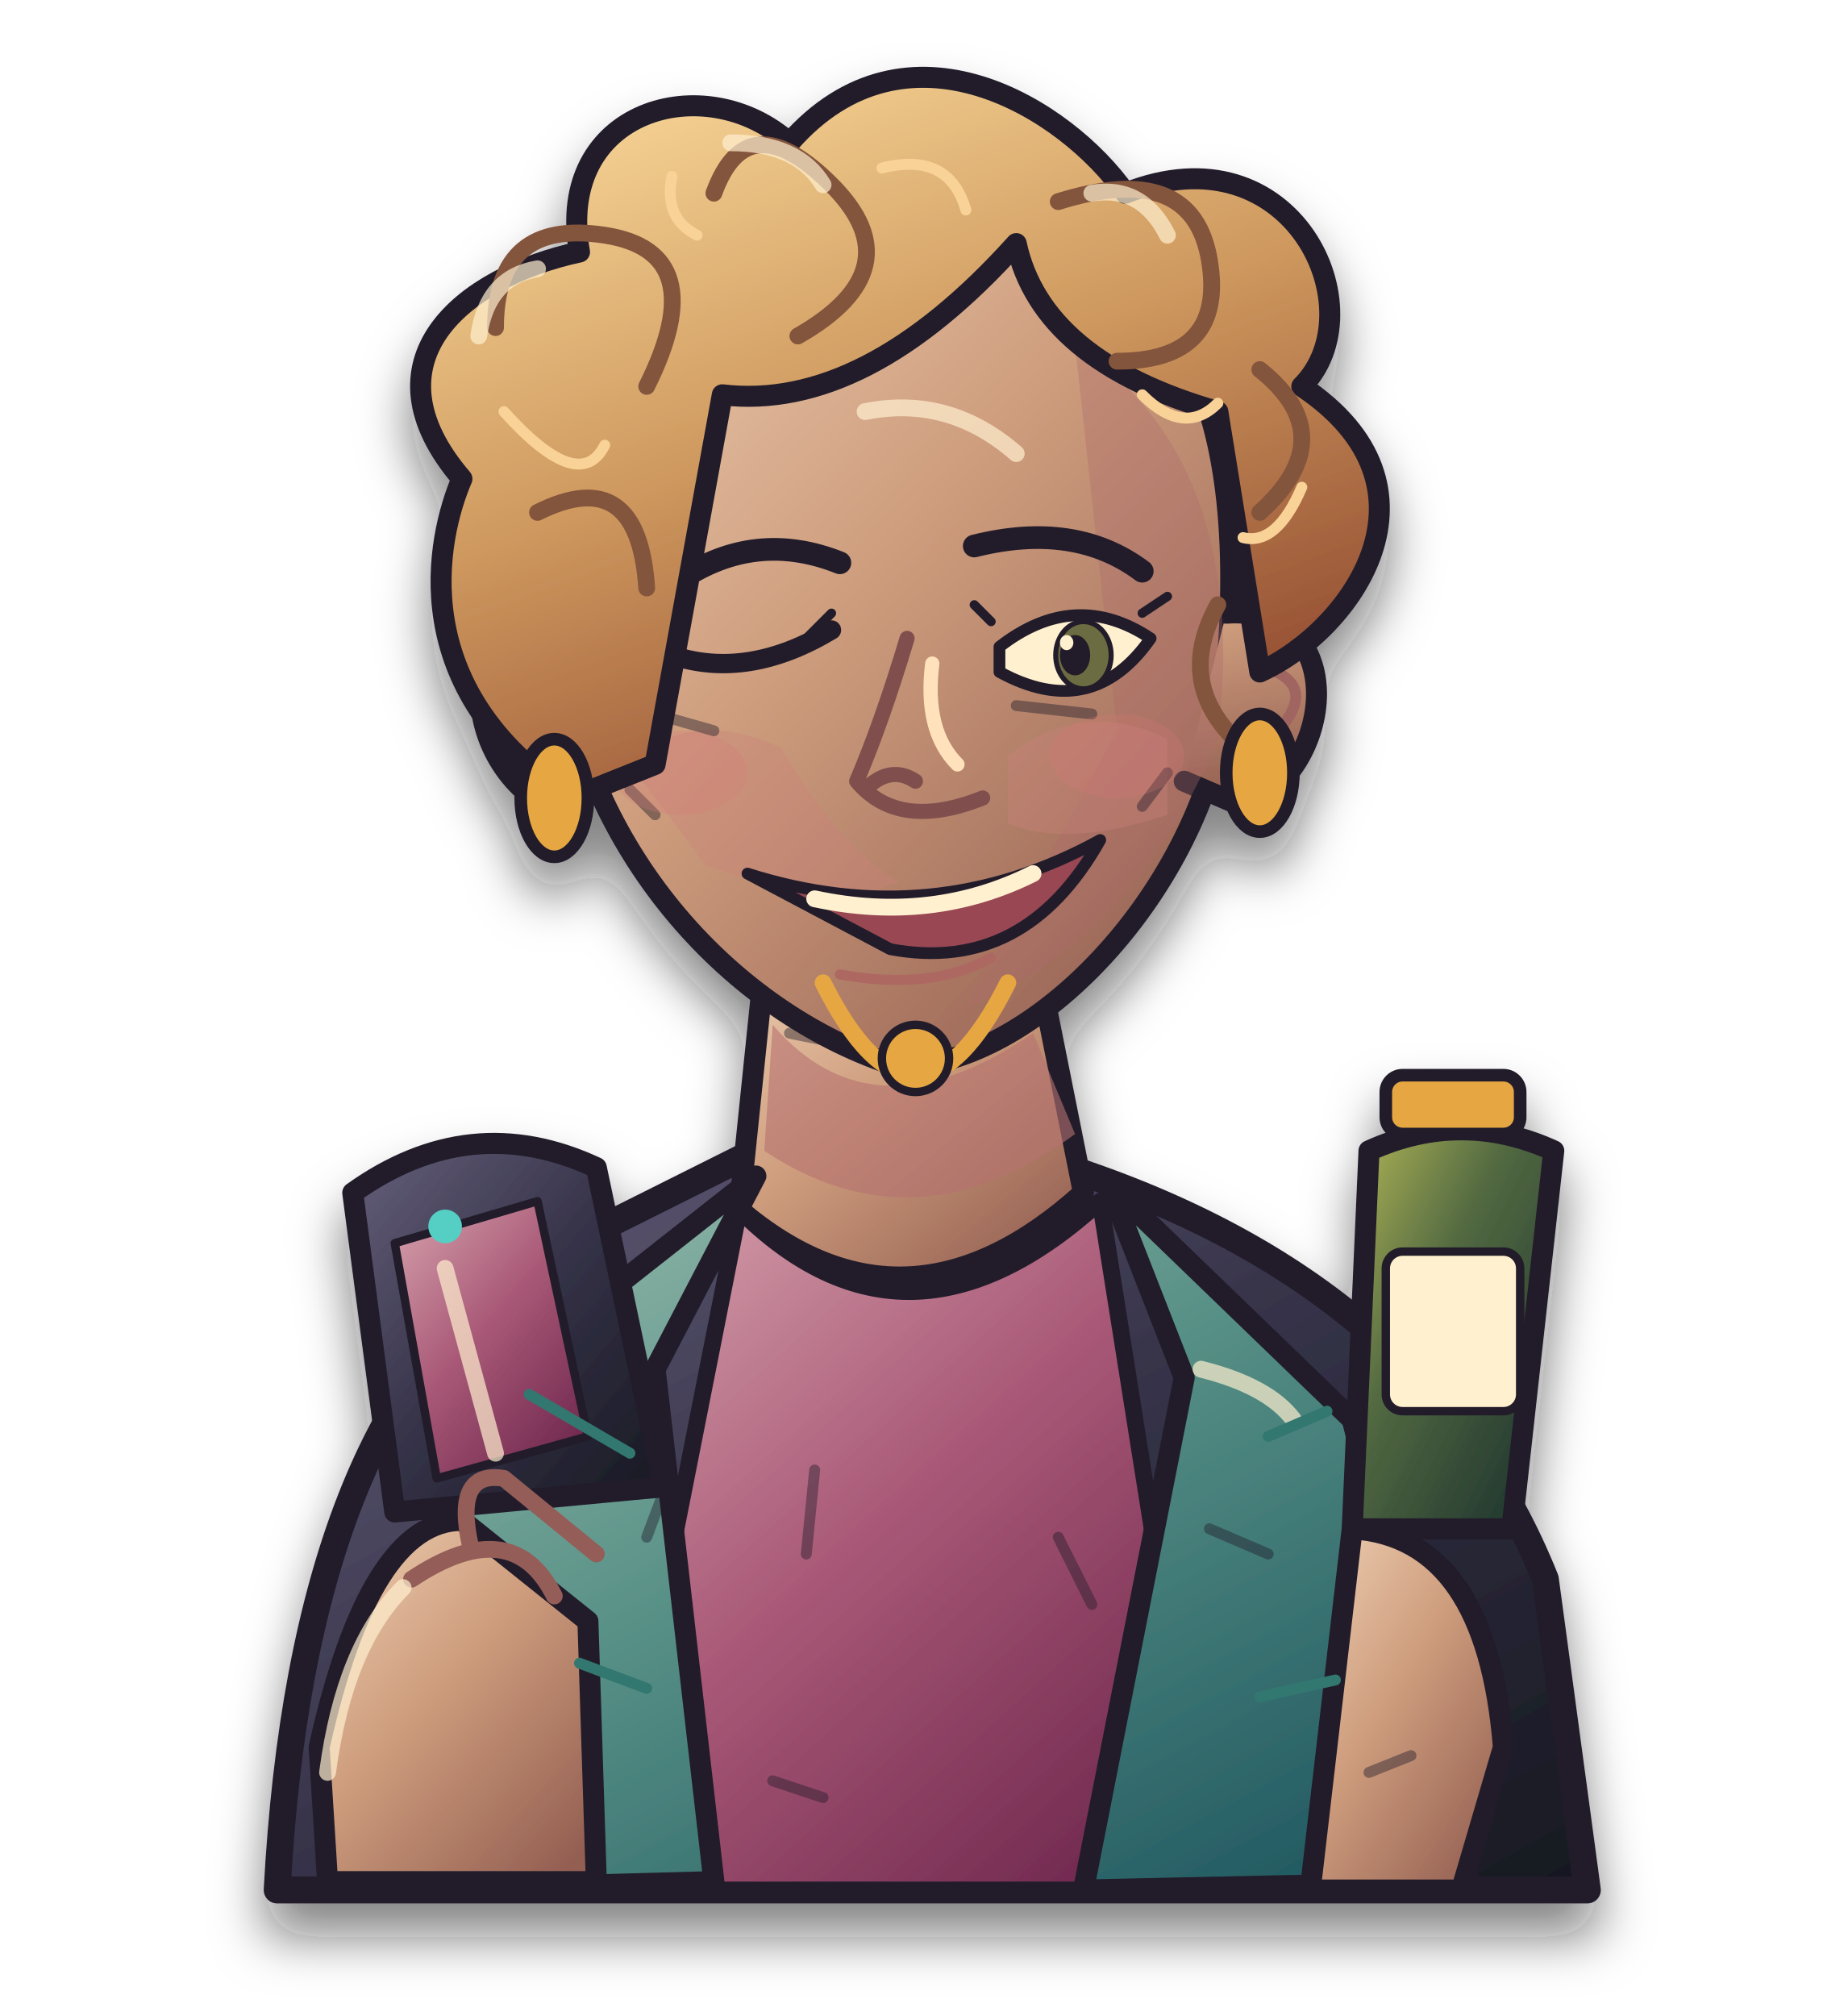
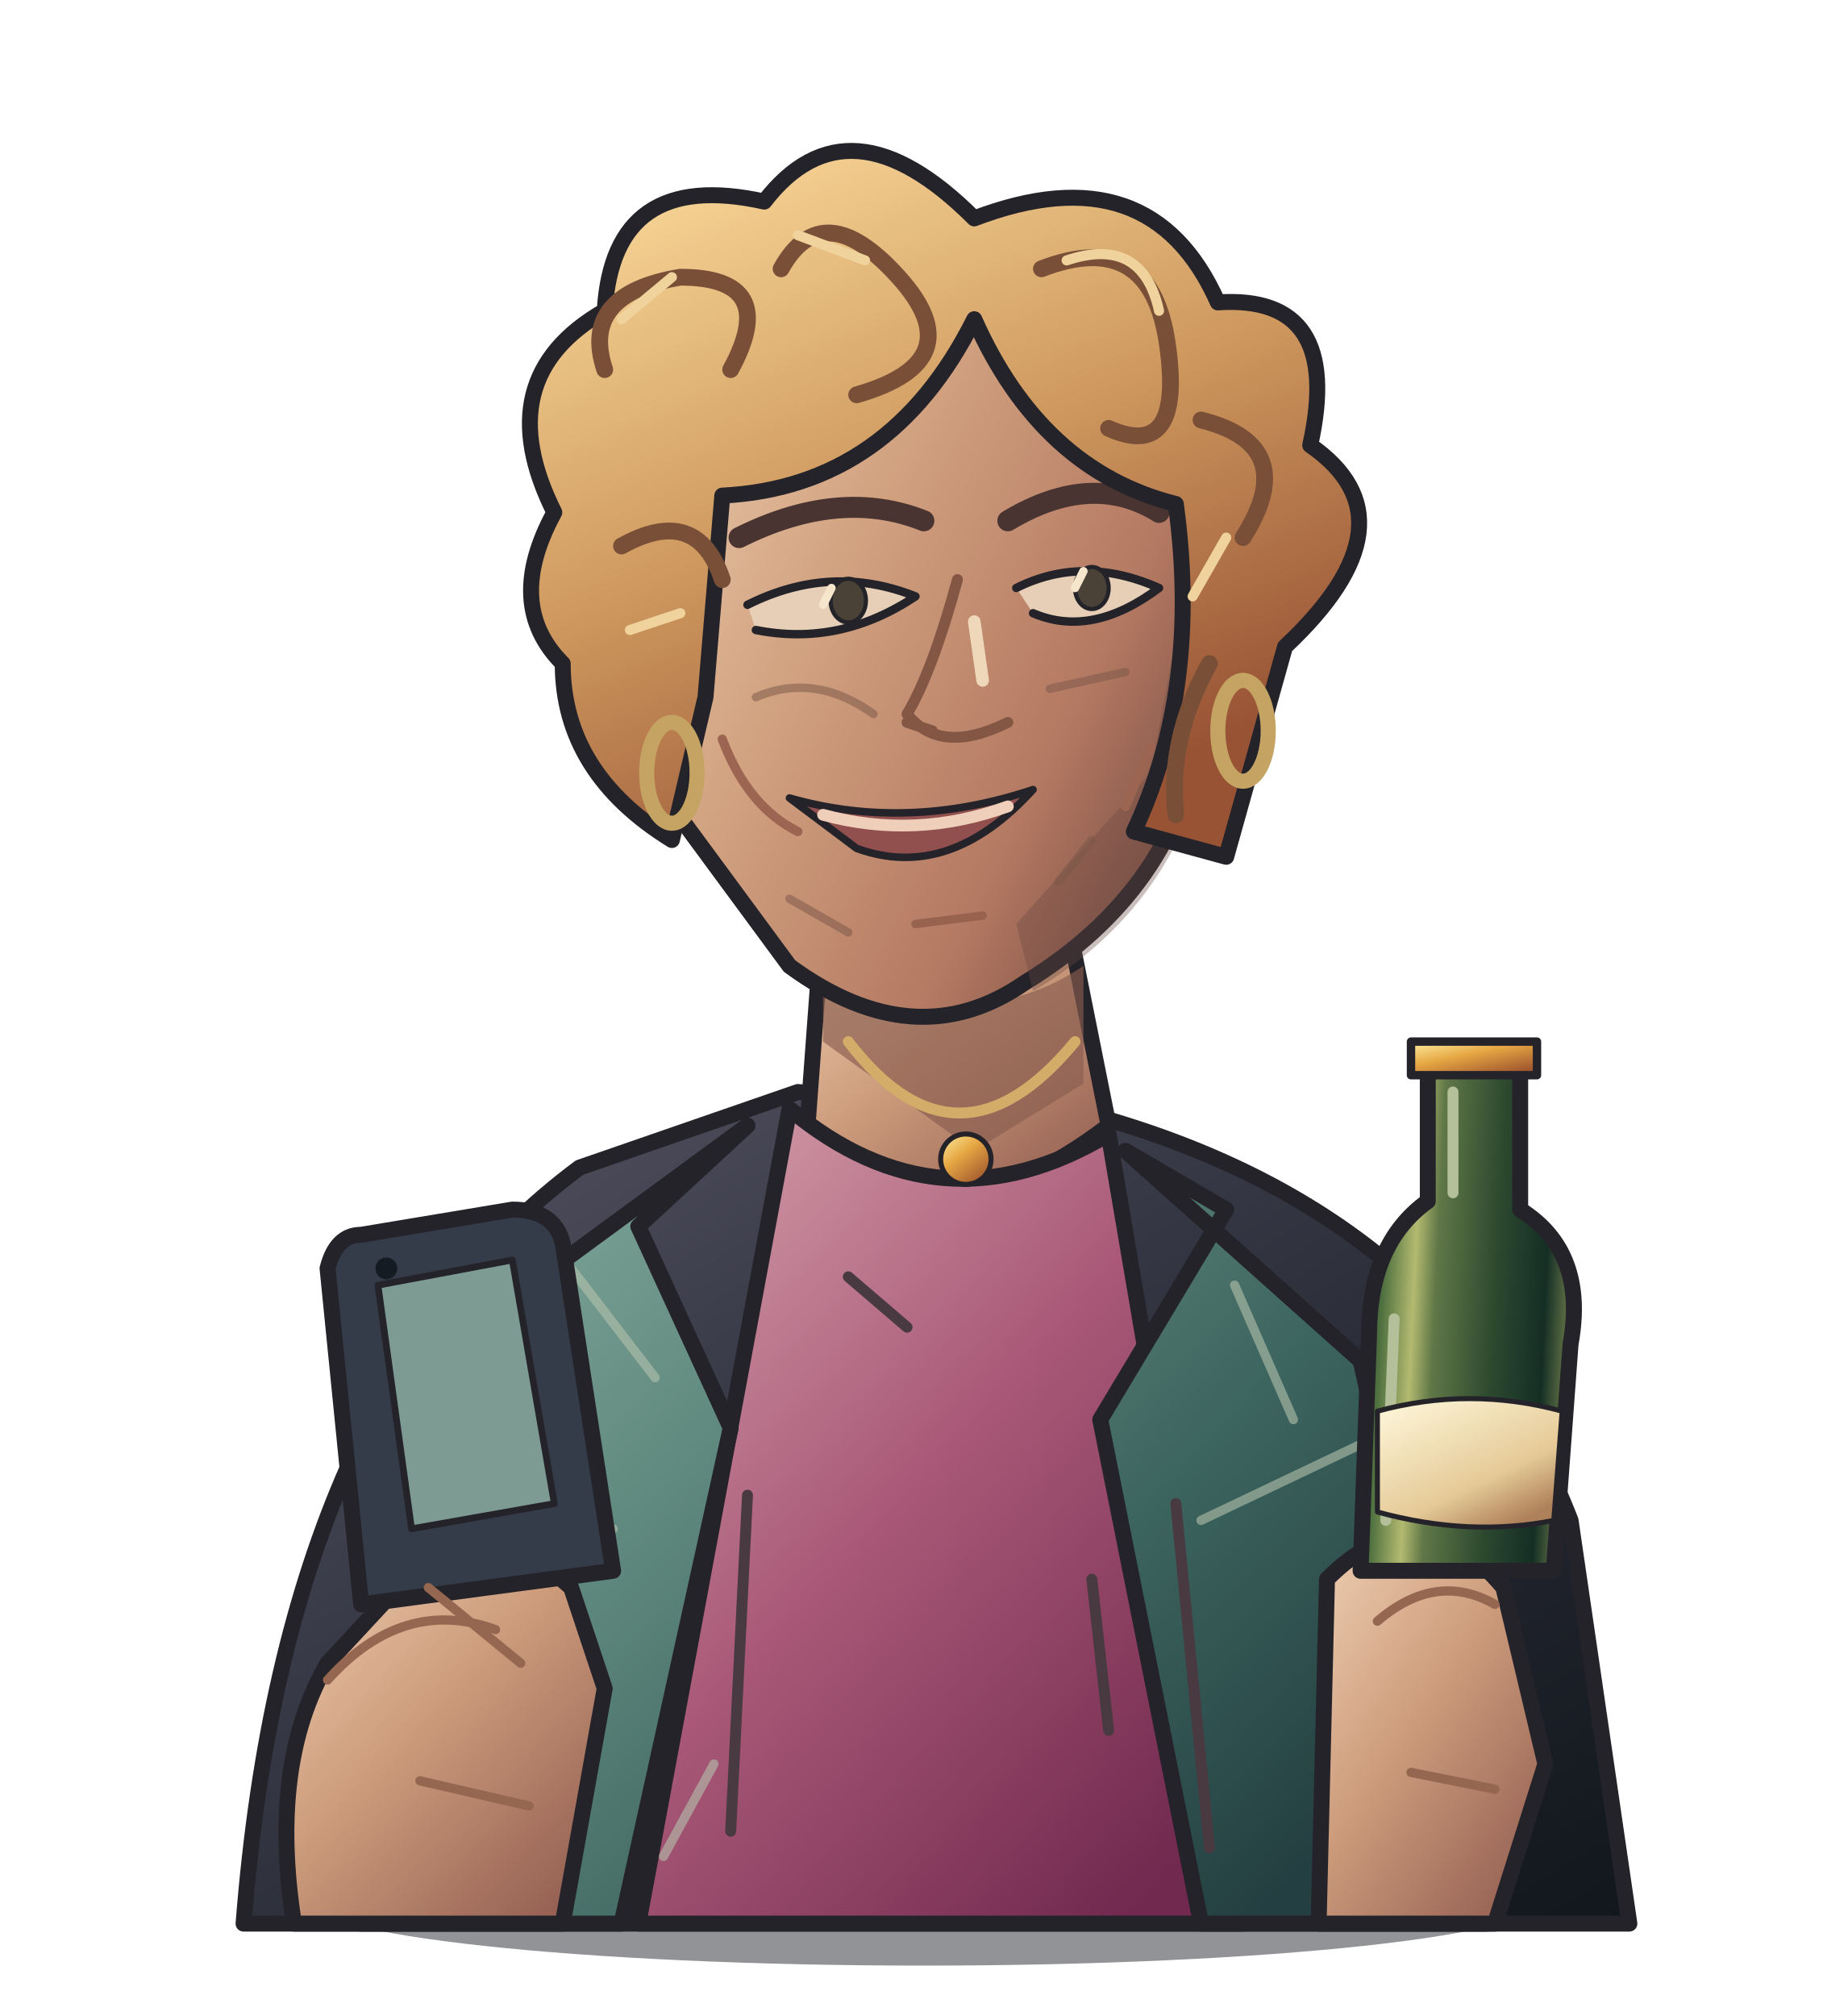
<svg xmlns="http://www.w3.org/2000/svg" viewBox="0 0 220 240" role="img" aria-labelledby="title">
  <defs>
    <linearGradient id="skin" x1="0" y1="0" x2=".85" y2="1">
      <stop stop-color="#efd0b4" />
      <stop offset=".48" stop-color="#cd9c7c" />
      <stop offset="1" stop-color="#945f52" />
    </linearGradient>
    <linearGradient id="paper" x1="0" y1="0" x2=".7" y2="1">
      <stop stop-color="#fff9dd" />
      <stop offset=".7" stop-color="#e5ca97" />
      <stop offset="1" stop-color="#af815a" />
    </linearGradient>
    <linearGradient id="gold" x1="0" y1="0" x2=".8" y2="1">
      <stop stop-color="#fff0a3" />
      <stop offset=".45" stop-color="#e6a743" />
      <stop offset="1" stop-color="#9d522d" />
    </linearGradient>
    <linearGradient id="teal" x1="0" y1="0" x2=".8" y2="1">
      <stop stop-color="#9abdaf" />
      <stop offset=".5" stop-color="#568f85" />
      <stop offset="1" stop-color="#245c63" />
    </linearGradient>
    <linearGradient id="pink" x1="0" y1="0" x2=".8" y2="1">
      <stop stop-color="#d7a4ae" />
      <stop offset=".5" stop-color="#a95977" />
      <stop offset="1" stop-color="#71294f" />
    </linearGradient>
    <linearGradient id="cloth" x1="0" y1="0" x2="1" y2="1">
      <stop stop-color="#66607b" />
      <stop offset=".5" stop-color="#353248" />
      <stop offset="1" stop-color="#161820" />
    </linearGradient>
    <linearGradient id="bread" x1="0" y1="0" x2=".5" y2="1">
      <stop stop-color="#ffe1a1" />
      <stop offset=".55" stop-color="#ce985e" />
      <stop offset="1" stop-color="#985335" />
    </linearGradient>
    <linearGradient id="beer" x1="0" y1="0" x2="1" y2="1">
      <stop stop-color="#b2b757" />
      <stop offset=".4" stop-color="#526941" />
      <stop offset="1" stop-color="#172d2c" />
    </linearGradient>
    <linearGradient id="red" x1="0" y1="0" x2=".7" y2="1">
      <stop stop-color="#f18370" />
      <stop offset=".5" stop-color="#be4c4d" />
      <stop offset="1" stop-color="#71333d" />
    </linearGradient>
    <radialGradient id="glow">
      <stop stop-color="#efbd7a" stop-opacity=".35" />
      <stop offset="1" stop-color="#efbd7a" stop-opacity="0" />
    </radialGradient>
    <radialGradient id="neon">
      <stop stop-color="#f05ba5" stop-opacity=".6" />
      <stop offset="1" stop-color="#f05ba5" stop-opacity="0" />
    </radialGradient>
    <filter id="shadow" x="-30%" y="-25%" width="160%" height="160%">
      <feDropShadow dx="0" dy="4" stdDeviation="3" flood-color="#100f19" flood-opacity=".52" />
    </filter>
    <filter id="bloom" x="-60%" y="-60%" width="220%" height="220%">
      <feGaussianBlur stdDeviation="3" />
    </filter>
    <pattern id="inkgrain" width="19" height="23" patternUnits="userSpaceOnUse">
      <path d="M2 4l3 1m8 12 2-1m-6 8 2 1" stroke="#fff4d4" stroke-width=".6" opacity=".15" />
      <path d="m9 8 2-1m6 14 2-1" stroke="#201b2a" stroke-width=".7" opacity=".2" />
    </pattern>
+     <linearGradient id="face-light" x1="0" y1="0" x2="1" y2=".65">
+       <stop stop-color="#edd2b6" />
+       <stop offset=".38" stop-color="#d3a482" />
+       <stop offset=".78" stop-color="#b47962" />
+       <stop offset="1" stop-color="#805347" />
+     </linearGradient>
+     <linearGradient id="cotton" x1="0" y1="0" x2="1" y2=".7">
+       <stop stop-color="#8bafa3" />
+       <stop offset=".36" stop-color="#648d82" />
+       <stop offset=".7" stop-color="#3c645e" />
+       <stop offset="1" stop-color="#243f41" />
+     </linearGradient>
+     <linearGradient id="glass-light" x1="0" y1="0" x2="1" y2=".12">
+       <stop stop-color="#102922" />
+       <stop offset=".16" stop-color="#527341" />
+       <stop offset=".3" stop-color="#b3ba70" />
+       <stop offset=".4" stop-color="#607747" />
+       <stop offset=".68" stop-color="#2c492f" />
+       <stop offset=".91" stop-color="#142e25" />
+       <stop offset="1" stop-color="#546640" />
+     </linearGradient>
+     <linearGradient id="leather" x1="0" y1="0" x2="1" y2="1">
+       <stop stop-color="#575565" />
+       <stop offset=".42" stop-color="#343643" />
+       <stop offset=".7" stop-color="#22242d" />
+       <stop offset="1" stop-color="#11171d" />
+     </linearGradient>
+     <linearGradient id="chicken" x1="0" y1="0" x2=".3" y2="1">
+       <stop stop-color="#dbad78" />
+       <stop offset=".45" stop-color="#a76b42" />
+       <stop offset="1" stop-color="#58382b" />
+     </linearGradient>
+     <linearGradient id="lettuce" x1="0" y1="0" x2=".2" y2="1">
+       <stop stop-color="#afb875" />
+       <stop offset=".4" stop-color="#789452" />
+       <stop offset="1" stop-color="#3e613b" />
+     </linearGradient>
  </defs>
-   <g stroke-linecap="round" stroke-linejoin="round">
-     <g filter="url(#shadow)">
-       <ellipse cx="110" cy="215" rx="74" ry="11" fill="#100f19" stroke="none" stroke-width="0" opacity=".35" />
-       <path d="M33 225Q36 169 62 151L90 137L127 139Q170 153 184 188L189 225Z" fill="url(#cloth)" stroke="#211c2a" stroke-width="3.2" />
-       <path d="M91 115L88 144Q108 161 129 142L123 112" fill="url(#skin)" stroke="#211c2a" stroke-width="2.5" />
-       <path d="M92 122q12 14 31 1L128 135Q109 149 91 137Z" fill="#b67170" stroke="none" stroke-width="0" opacity=".6" />
-       <path d="M88 144Q108 164 131 143L144 225H72Z" fill="url(#pink)" stroke="#211c2a" stroke-width="2" />
-       <path d="M90 140L78 163L85 224L48 225L57 166ZM132 141L141 164L129 225L175 224L161 169Z" fill="url(#teal)" stroke="#211c2a" stroke-width="2.5" />
-       <path d="M70 52C72 29 96 20 121 28C143 32 150 53 145 89C140 109 122 127 107 127C88 121 71 103 67 80Z" fill="url(#skin)" stroke="#211c2a" stroke-width="2.5" />
-       <path d="M70 74C55 69 53 89 65 96L71 94M146 73C161 72 159 92 148 96L141 93" fill="url(#skin)" stroke="#211c2a" stroke-width="2.5" />
-       <path d="M128 41Q149 55 145 88Q135 112 115 120L133 87Z" fill="#ad6a6b" stroke="none" stroke-width="0" opacity=".35" />
-       <path d="M75 91Q82 84 93 89Q100 101 107 105L99 108Q90 105 84 103ZM120 90Q129 83 139 88L139 97Q127 101 120 98Z" fill="#ca827a" stroke="none" stroke-width="0" opacity=".36" />
-       <path d="M81 69Q90 63 100 67M116 65Q128 62 136 68" fill="none" stroke="#211c2a" stroke-width="2.7" />
-       <path d="M80 78Q89 81 99 75" fill="none" stroke="#211c2a" stroke-width="2.3" />
-       <path d="M119 77Q128 70 137 76Q130 86 119 80Z" fill="#fff0cf" stroke="#211c2a" stroke-width="1.4" />
-       <ellipse cx="129" cy="78" rx="3.3" ry="4" fill="#6c6c42" stroke="#211c2a" stroke-width="0.6" />
-       <ellipse cx="128" cy="78" rx="1.8" ry="2.4" fill="#211c2a" stroke="none" stroke-width="0" />
-       <ellipse cx="127" cy="76.5" rx="0.8" ry="0.9" fill="#fff0cf" stroke="none" stroke-width="0" />
-       <path d="M118 74l-2-2M136 73l3-2M96 76l3-3" fill="none" stroke="#211c2a" stroke-width="1.1" />
-       <path d="M108 76Q105 86 102 93Q107 99 117 95M103 94q3-3 6-1" fill="none" stroke="#80504e" stroke-width="1.8" />
-       <path d="M111 79Q110 87 114 91" fill="none" stroke="#ffe1bb" stroke-width="1.7" />
-       <path d="M62 80q-5 2-2 7l4 1M152 80q4 2 1 6l-3 2" fill="none" stroke="#a06560" stroke-width="1.3" />
-       <path d="M103 49Q113 47 121 54" fill="none" stroke="#fff0cf" stroke-width="2" opacity=".7" />
-       <path d="M89 104Q111 111 131 100Q122 116 106 113Z" fill="#984753" stroke="#211c2a" stroke-width="1.4" />
-       <path d="M97 107q14 3 26-3" fill="none" stroke="#fff0cf" stroke-width="2" />
-       <path d="M100 116q11 2 18-2" fill="none" stroke="#ad6862" stroke-width="1.2" />
-       <path d="M78 85l7 2M121 84l9 1M75 94l3 3M139 92l-3 4M94 123l5 1" fill="none" stroke="#211c2a" stroke-width="1.3" opacity=".43" />
-       <ellipse cx="81" cy="92" rx="8" ry="5" fill="#d47676" stroke="none" stroke-width="0" opacity=".26" />
-       <ellipse cx="133" cy="90" rx="8" ry="5" fill="#d47676" stroke="none" stroke-width="0" opacity=".24" />
-       <path d="M68 95C48 82 52 64 55 57C43 43 55 33 69 30C66 13 84 8 94 17C108 1 127 13 134 23C154 15 164 37 155 46C173 58 161 75 150 80L145 49Q124 43 121 29Q103 49 86 47L78 91Z" fill="url(#bread)" stroke="#211c2a" stroke-width="2.5" />
-       <path d="M59 39q0-13 13-11t5 18M85 23q4-11 14-1t-4 18M126 24q16-5 18 7t-11 12M150 44q10 8 0 17M64 61q12-6 13 9M145 72q-5 9 2 16" fill="none" stroke="#84543c" stroke-width="2" />
-       <path d="M57 40q1-7 7-8M87 17q8 0 11 5M130 23q6-1 9 5" fill="none" stroke="#fff0cf" stroke-width="2" opacity=".7" />
-       <path d="M60 49q9 10 12 4M80 21q-1 5 3 7M105 20q8-2 10 5M136 47q5 5 9 1M155 58q-3 7-7 6" fill="none" stroke="#f9d298" stroke-width="1.3" />
-       <path d="M98 117Q109 139 120 117" fill="none" stroke="#e6a743" stroke-width="2" />
-       <ellipse cx="109" cy="126" rx="4" ry="4" fill="#e6a743" stroke="#211c2a" stroke-width="1" />
-       <ellipse cx="66" cy="95" rx="4" ry="7" fill="#e6a743" stroke="#211c2a" stroke-width="1.5" />
-       <ellipse cx="150" cy="92" rx="4" ry="7" fill="#e6a743" stroke="#211c2a" stroke-width="1.5" />
-       <path d="M38 208Q44 181 55 181L70 193L71 224H39Z" fill="url(#skin)" stroke="#211c2a" stroke-width="2.5" />
-       <path d="M47 180L42 142Q56 132 71 139L79 177Z" fill="url(#cloth)" stroke="#211c2a" stroke-width="2.5" />
-       <path d="M47 148L64 143L70 171L52 176Z" fill="url(#pink)" stroke="#211c2a" stroke-width="1" />
-       <ellipse cx="53" cy="146" rx="2" ry="2" fill="#55cfc4" stroke="none" stroke-width="0" />
-       <path d="M49 188q12-8 17 2M56 184q-2-9 4-8l11 9" fill="none" stroke="#945d59" stroke-width="2" />
-       <path d="M161 182Q177 183 179 208L174 225H156Z" fill="url(#skin)" stroke="#211c2a" stroke-width="2.5" />
-       <path d="M161 182l2-45q11-5 22 0l-5 45Z" fill="url(#beer)" stroke="#211c2a" stroke-width="2.5" />
-       <rect x="165" y="128" width="16" height="7" rx="2" fill="#e6a743" stroke="#211c2a" stroke-width="1.5" />
-       <rect x="165" y="149" width="16" height="19" rx="2" fill="#fff0cf" stroke="#211c2a" stroke-width="1" />
-       <path d="M39 211q2-15 9-22M59 173l-6-22M143 163q8 2 11 6" fill="none" stroke="#fff0cf" stroke-width="2" opacity=".7" />
-       <path d="M80 175l-3 8M144 182l7 3M163 211l5-2" fill="none" stroke="#211c2a" stroke-width="1.3" opacity=".43" />
-       <path d="M63 166l12 7M69 198l8 3M151 171l7-3M150 202l9-2" fill="none" stroke="#32776f" stroke-width="1.3" />
-       <path d="M97 175l-1 10M126 183l4 8M92 212l6 2" fill="none" stroke="#211c2a" stroke-width="1.3" opacity=".43" />
-     </g>
+   <g stroke="#25232a" stroke-linecap="round" stroke-linejoin="round" stroke-width="1.9">
+     <ellipse cx="110" cy="226" rx="74" ry="8" fill="#0d1016" stroke="none" opacity=".45" />
+     <path d="M29 229Q34 165 69 139L95 130L131 133Q173 145 187 181L194 229Z" fill="url(#leather)" />
+     <path d="M98 109L96 136Q111 150 132 134L127 109" fill="url(#skin)" />
+     <path d="M98 112Q114 125 129 115L129 129L116 137L98 124Z" fill="#875c4e" stroke="none" opacity=".65" />
+     <path d="M94 132Q112 147 132 135L148 229H76Z" fill="url(#pink)" />
+     <path d="M89 134L76 146L87 170L74 229H43L59 156ZM134 137L146 144L131 169L143 229H177L162 162Z" fill="url(#cotton)" />
+     <path d="M68 151l10 13M54 173l19 9M147 153l7 16M143 181l21-10M85 210l-6 11" stroke="#b4c2ac" fill="none" stroke-width="1.1" opacity=".6" />
+     <path d="M89 178l-2 40M140 179l4 41M101 152l7 6M130 188l2 18" stroke="#493940" fill="none" stroke-width="1.3" />
+     <path d="M87 53C92 36 110 29 128 36Q144 40 146 62L143 87Q140 106 122 117Q109 126 94 115L80 96L79 68Z" fill="url(#face-light)" />
+     <path d="M82 71Q73 65 73 76Q73 86 82 89M143 70Q152 64 152 74Q153 84 144 86" fill="url(#skin)" stroke-width="1.3" />
+     <path d="M133 46Q145 54 140 76L137 92L121 110L123 118Q140 108 144 89L147 63Z" fill="#684841" opacity=".35" stroke="none" />
+     <path d="M88 64Q100 58 110 62M120 62Q130 56 138 61" stroke="#4a3431" stroke-width="2.5" fill="none" />
+     <path d="M89 72Q99 67 109 71Q100 77 90 75M121 70Q129 66 138 70Q130 76 123 73" fill="#e6cfb6" stroke-width="1" />
+     <ellipse cx="101" cy="71.5" rx="2.1" ry="2.6" fill="#4a4237" stroke-width=".5" />
+     <ellipse cx="130" cy="70" rx="2" ry="2.5" fill="#4a4237" stroke-width=".5" />
+     <path d="M98 72l1-2M128 70l1-2" stroke="#f5e6cc" stroke-width="1" />
+     <path d="M114 69Q111 80 108 85Q112 90 120 86M108 86l3 1" stroke="#845745" stroke-width="1.3" fill="none" />
+     <path d="M116 74l1 7" stroke="#efd7b9" stroke-width="1.5" />
+     <path d="M90 83Q97 80 104 85M125 82l9-2M94 107l7 4M130 100l-4 5" stroke="#7b5748" fill="none" opacity=".53" stroke-width="1" />
+     <path d="M86 88Q89 96 95 99M137 89l-3 7M78 75l2 5M147 74l-1 5" fill="none" stroke="#9c6552" stroke-width="1.1" />
+     <path d="M94 95Q108 99 123 94Q113 105 102 101Z" fill="#914f4e" stroke-width=".9" />
+     <path d="M98 97Q109 100 120 96" stroke="#efcfb9" stroke-width="1.4" fill="none" />
+     <path d="M109 110l8-1" stroke="#98634e" stroke-width="1" />
+     <path d="M80 100Q67 92 67 79Q60 72 66 61Q58 45 72 37Q73 20 91 24Q101 11 116 26Q137 18 145 36Q160 35 156 53Q169 62 153 77L146 102L135 99Q143 82 140 60Q124 56 116 38Q106 58 86 59L84 83Z" fill="url(#bread)" />
+     <path d="M72 44Q69 35 81 33Q93 33 87 44M93 32q5-9 14 1t-5 14M124 32q13-5 15 9t-7 10M143 50q12 3 5 14M74 65q9-5 12 4M144 79q-5 9-4 18" stroke="#795037" fill="none" stroke-width="2" />
+     <path d="M74 38l6-5M95 28l8 3M127 31q9-3 11 6M75 75l6-2M146 64l-4 7" fill="none" stroke="#f0d39c" stroke-width="1.2" />
+     <ellipse cx="80" cy="92" rx="3" ry="6" fill="none" stroke="#c4a363" stroke-width="1.8" />
+     <ellipse cx="148" cy="87" rx="3" ry="6" fill="none" stroke="#c4a363" stroke-width="1.8" />
+     <path d="M101 124Q114 141 128 124" stroke="#d3ac69" fill="none" stroke-width="1.3" />
+     <circle cx="115" cy="138" r="3" fill="url(#gold)" stroke-width=".6" />
+     <path d="M35 229Q32 210 39 198L52 184Q58 180 68 189L72 201L67 229Z" fill="url(#skin)" />
+     <path d="M43 191L39 151Q40 147 43 147L61 144Q66 144 67 148L73 187Z" fill="#343c49" />
+     <path d="M45 153L61 150L66 179L49 182Z" fill="#7d9b92" stroke-width=".8" />
+     <circle cx="46" cy="151" r="1.3" fill="#141b22" stroke="none" />
+     <path d="M39 200Q48 190 59 194M51 189l11 9M50 212l13 3" stroke="#966750" fill="none" stroke-width="1.1" />
+     <path d="M158 188Q169 177 179 189L184 210L178 229H157Z" fill="url(#skin)" />
+     <path d="M162 187L163 159Q163 148 170 143L170 125L181 125L181 144Q189 149 187 160L185 187Z" fill="url(#glass-light)" />
+     <path d="M166 157l-1 24M173 130v12" stroke="#b4c099" fill="none" stroke-width="1.3" />
+     <path d="M168 124h15v4h-15Z" fill="url(#gold)" stroke-width="1" />
+     <path d="M164 168Q175 165 186 168L185 181Q175 183 164 180Z" fill="url(#paper)" stroke-width=".6" />
+     <path d="M164 193Q171 187 178 191M168 211l10 2" fill="none" stroke="#966750" stroke-width="1.1" />
  </g>
</svg>
